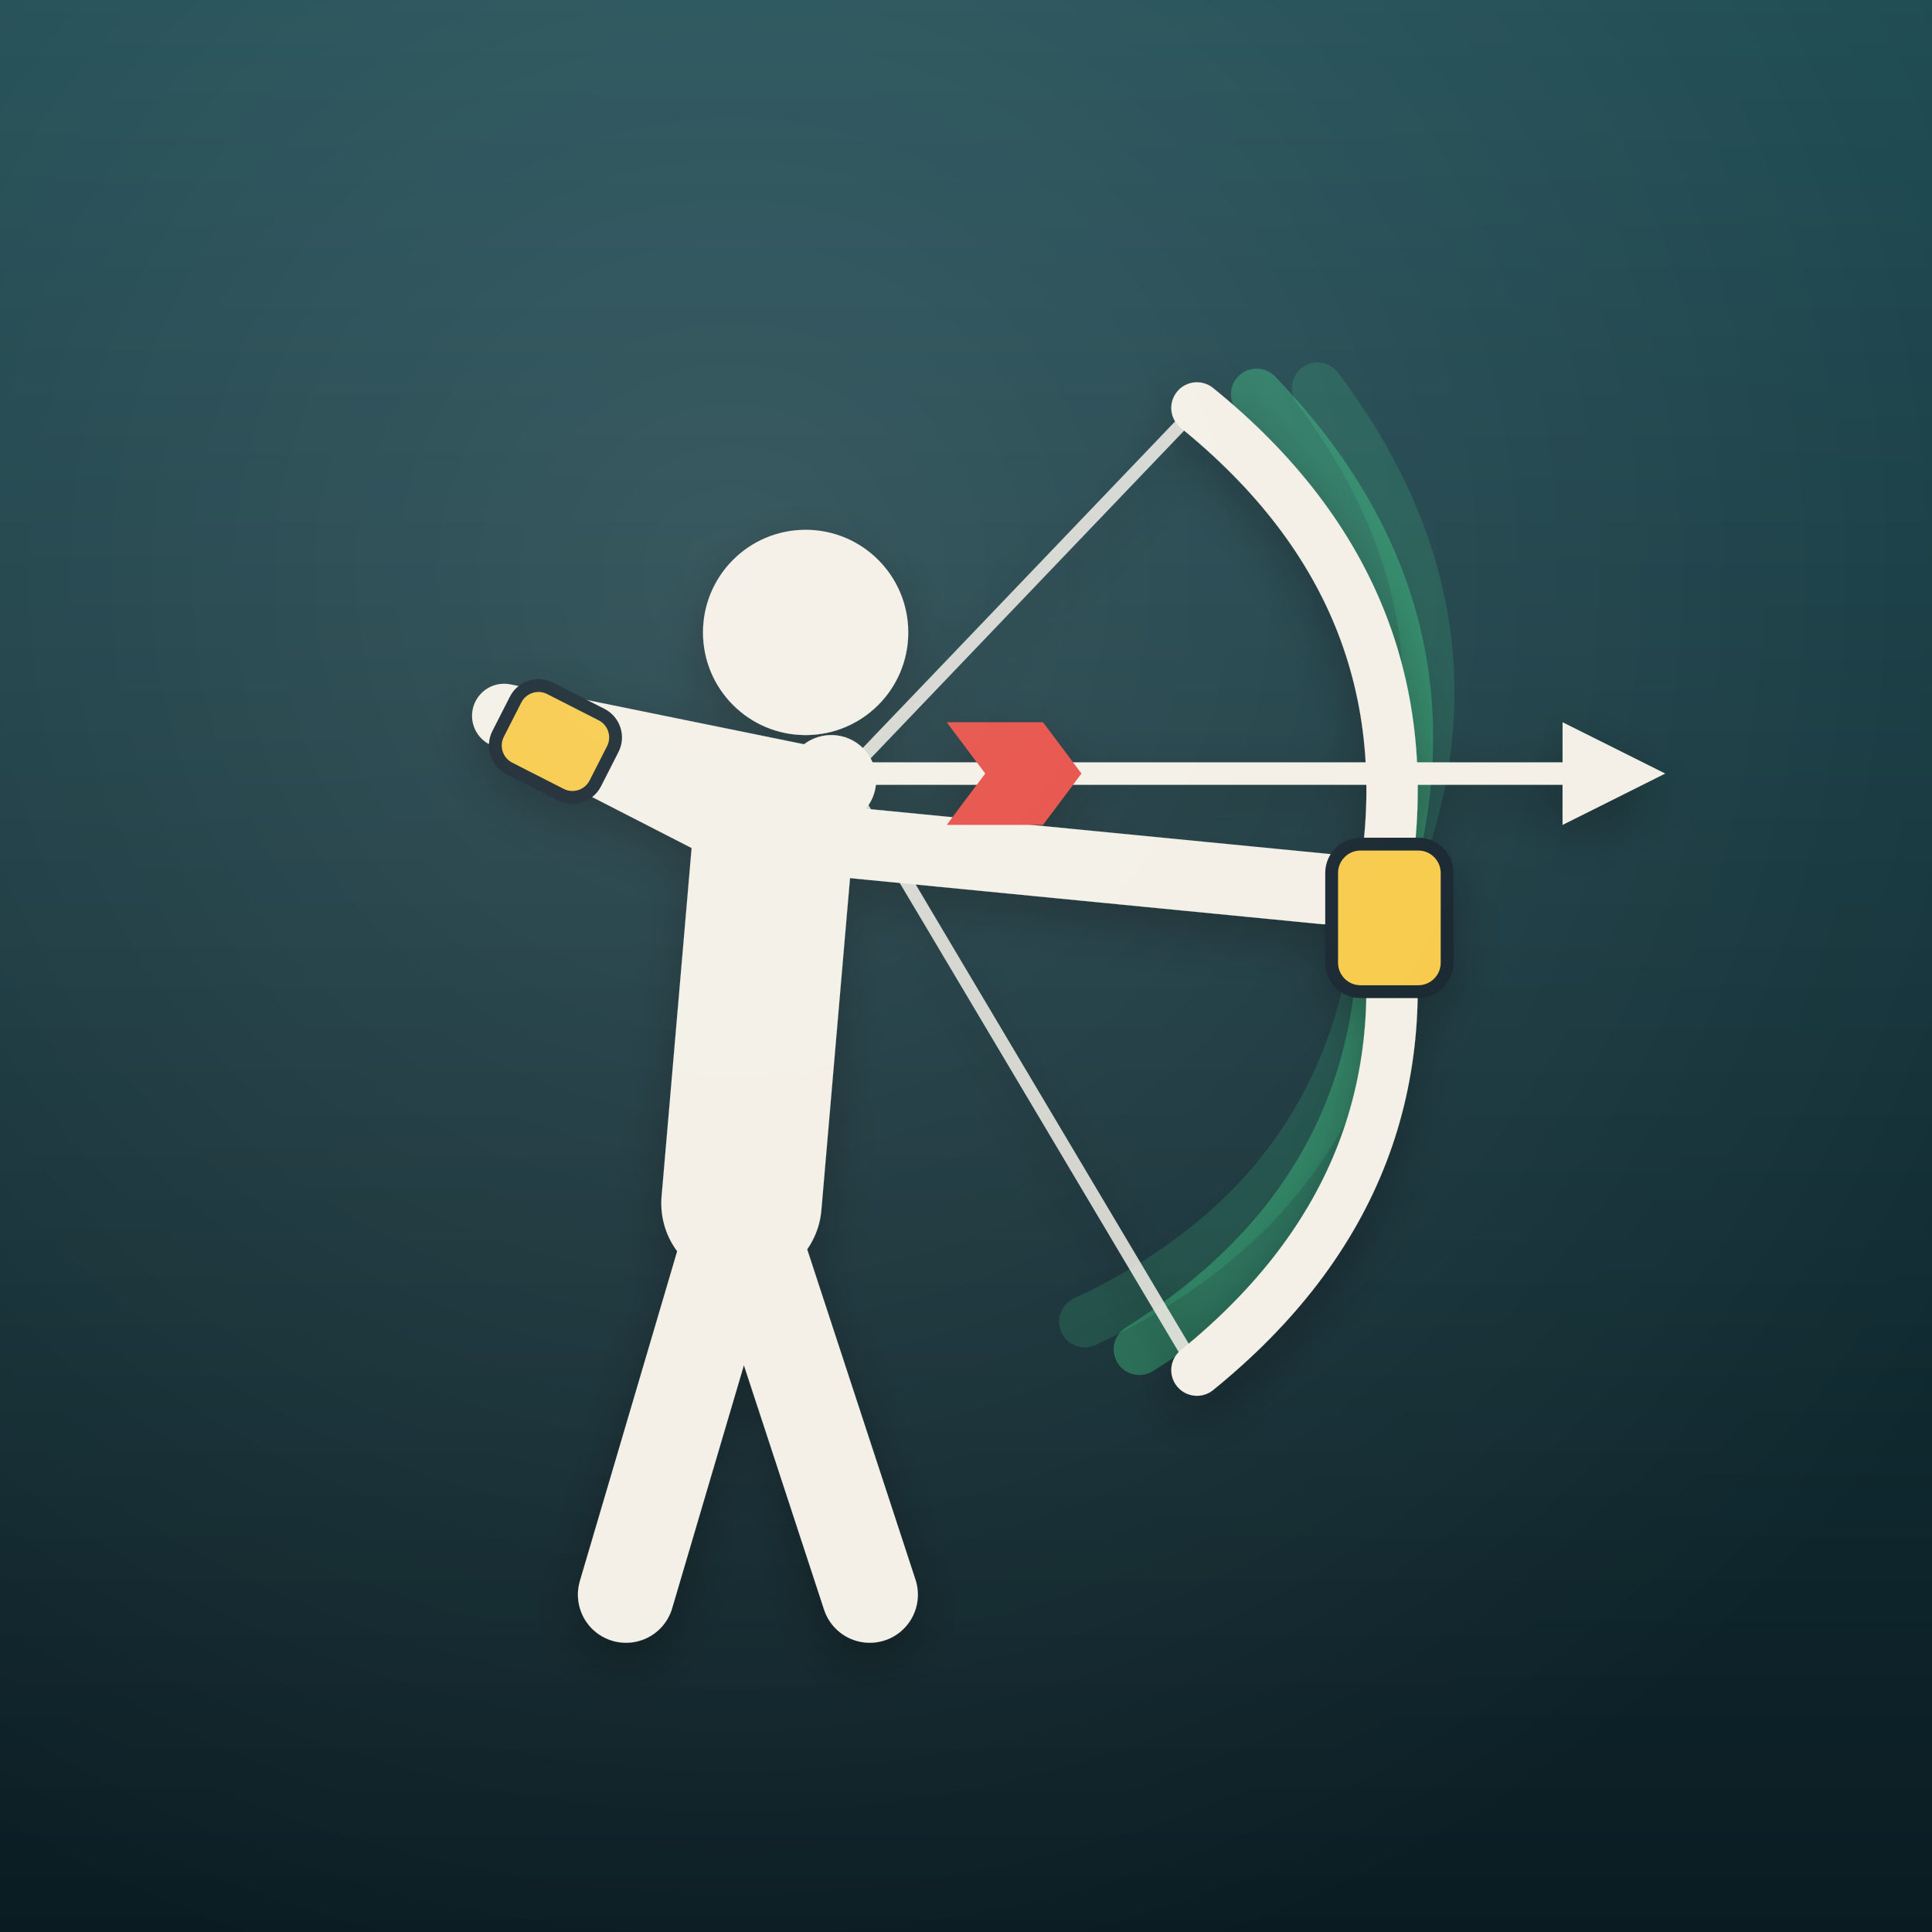
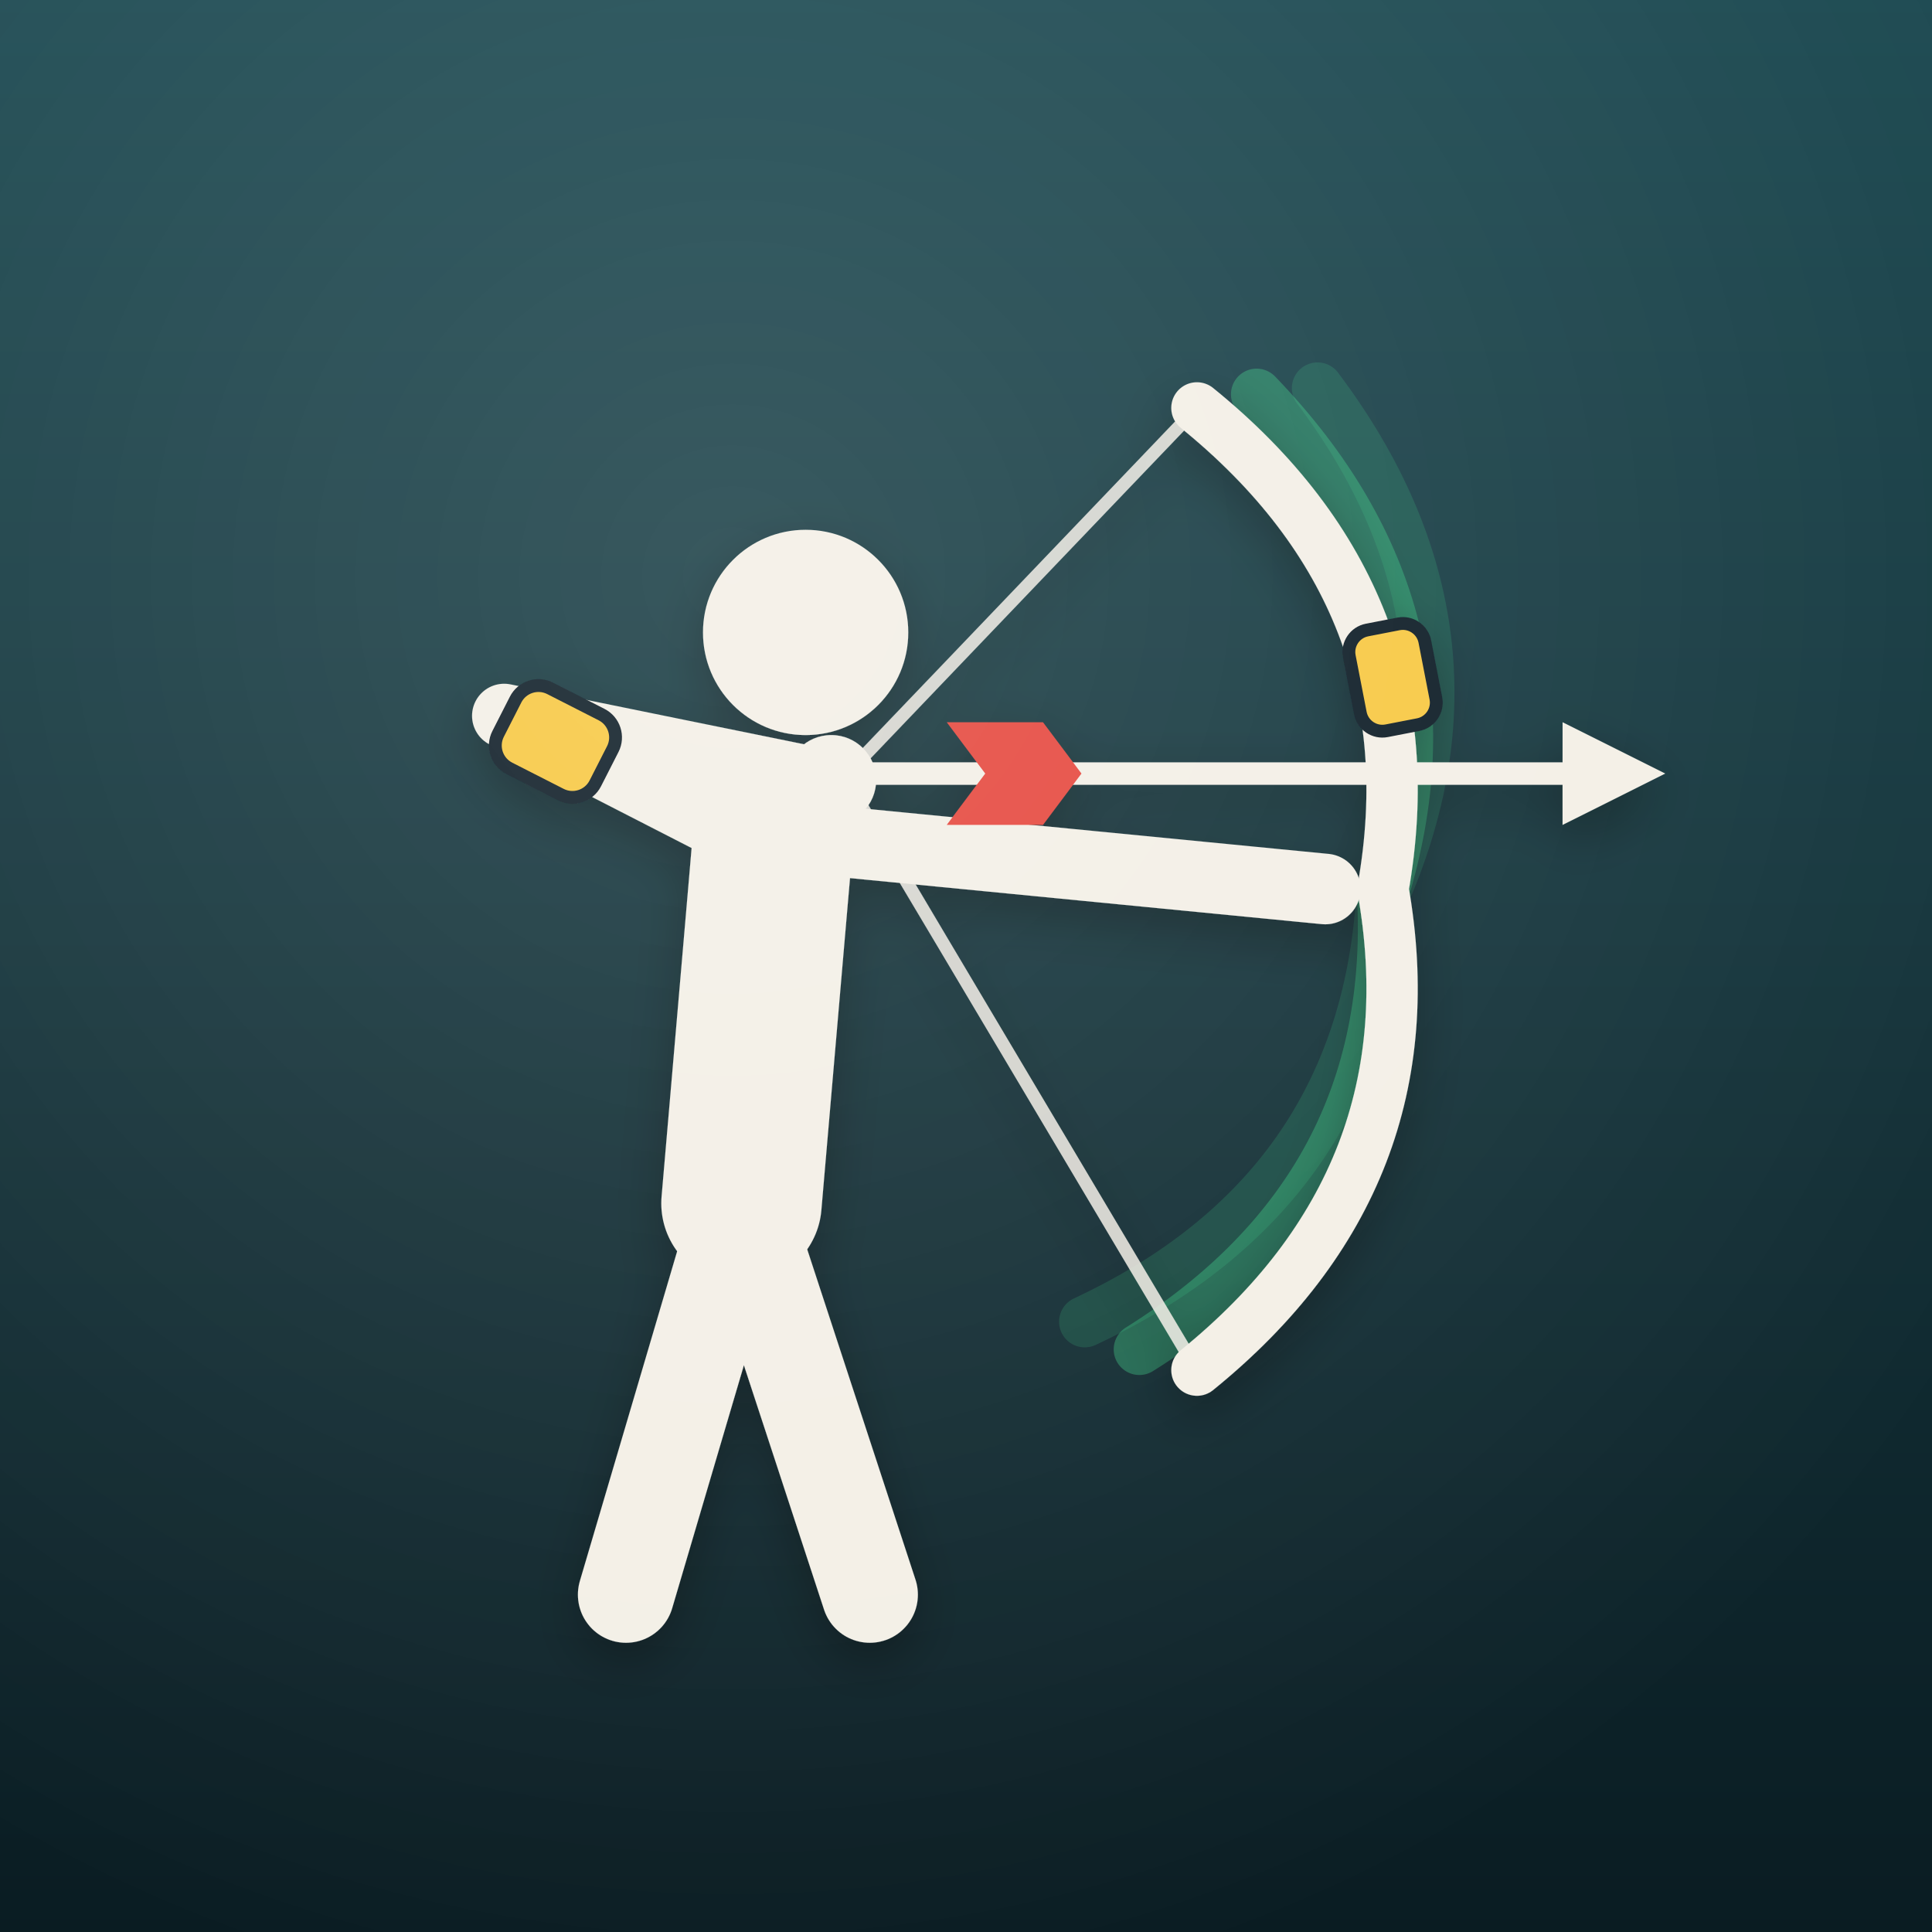
<svg xmlns="http://www.w3.org/2000/svg" viewBox="0 0 512 512">
  <defs>
    <linearGradient id="bg" x1="0" y1="0" x2="0" y2="1">
      <stop offset="0" stop-color="#1d4a52" />
      <stop offset="1" stop-color="#0a1c22" />
    </linearGradient>
    <radialGradient id="shine" cx="0.38" cy="0.3" r="0.75">
      <stop offset="0" stop-color="#ffffff" stop-opacity="0.14" />
      <stop offset="1" stop-color="#ffffff" stop-opacity="0" />
    </radialGradient>
    <filter id="drop" x="-20%" y="-20%" width="140%" height="140%">
      <feDropShadow dx="0" dy="6" stdDeviation="8" flood-color="#000" flood-opacity="0.35" />
    </filter>
    <path id="limbs" d="M-44 -150 Q30 -90 14 0 Q30 90 -44 150" fill="none" stroke-width="16" stroke-linecap="round" stroke-linejoin="round" />
  </defs>
  <rect width="512" height="512" fill="url(#bg)" />
  <g transform="translate(256 256) scale(0.85) translate(-256 -256)">
    <g transform="translate(372 232)" stroke="#3ee08f" fill="none">
      <use href="#limbs" transform="rotate(14)" stroke-opacity="0.16" />
      <use href="#limbs" transform="rotate(7)" stroke-opacity="0.34" />
    </g>
    <g filter="url(#drop)" stroke="#f3efe6" stroke-linecap="round" stroke-linejoin="round" fill="none">
      <path d="M328 82 L218 197 L328 382" stroke-width="4" stroke-opacity="0.85" />
      <path d="M186 330 L150 452 M186 330 L226 452" stroke-width="30" />
      <path d="M196 214 L186 330" stroke-width="50" />
      <path d="M204 216 L368 232" stroke-width="22" />
      <path d="M190 218 L112 178 L210 198" stroke-width="20" />
      <circle cx="214" cy="198" r="14" fill="#f3efe6" stroke="none" />
      <rect x="-17" y="-14" width="34" height="28" rx="8" transform="translate(128 186) rotate(27)" fill="#f7c843" stroke="#0f1c26" stroke-width="4" />
      <circle cx="206" cy="152" r="32" fill="#f3efe6" stroke="none" />
      <use href="#limbs" transform="translate(372 232)" />
      <path d="M218 196 L448 196" stroke-width="7" />
      <path d="M474 196 L442 180 L442 212 Z" fill="#f3efe6" stroke="none" />
      <path d="M262 196 L292 196 L280 180 L250 180 Z M262 196 L292 196 L280 212 L250 212 Z" fill="#e5463d" stroke="none" />
-       <rect x="370" y="218" width="36" height="46" rx="9" fill="#f7c843" stroke="#0f1c26" stroke-width="4" />
+       <rect x="-12" y="-16" width="24" height="32" rx="7" transform="translate(389 166) rotate(-11)" fill="#f7c843" stroke="#0f1c26" stroke-width="4" />
    </g>
  </g>
  <rect width="512" height="512" fill="url(#shine)" />
</svg>
